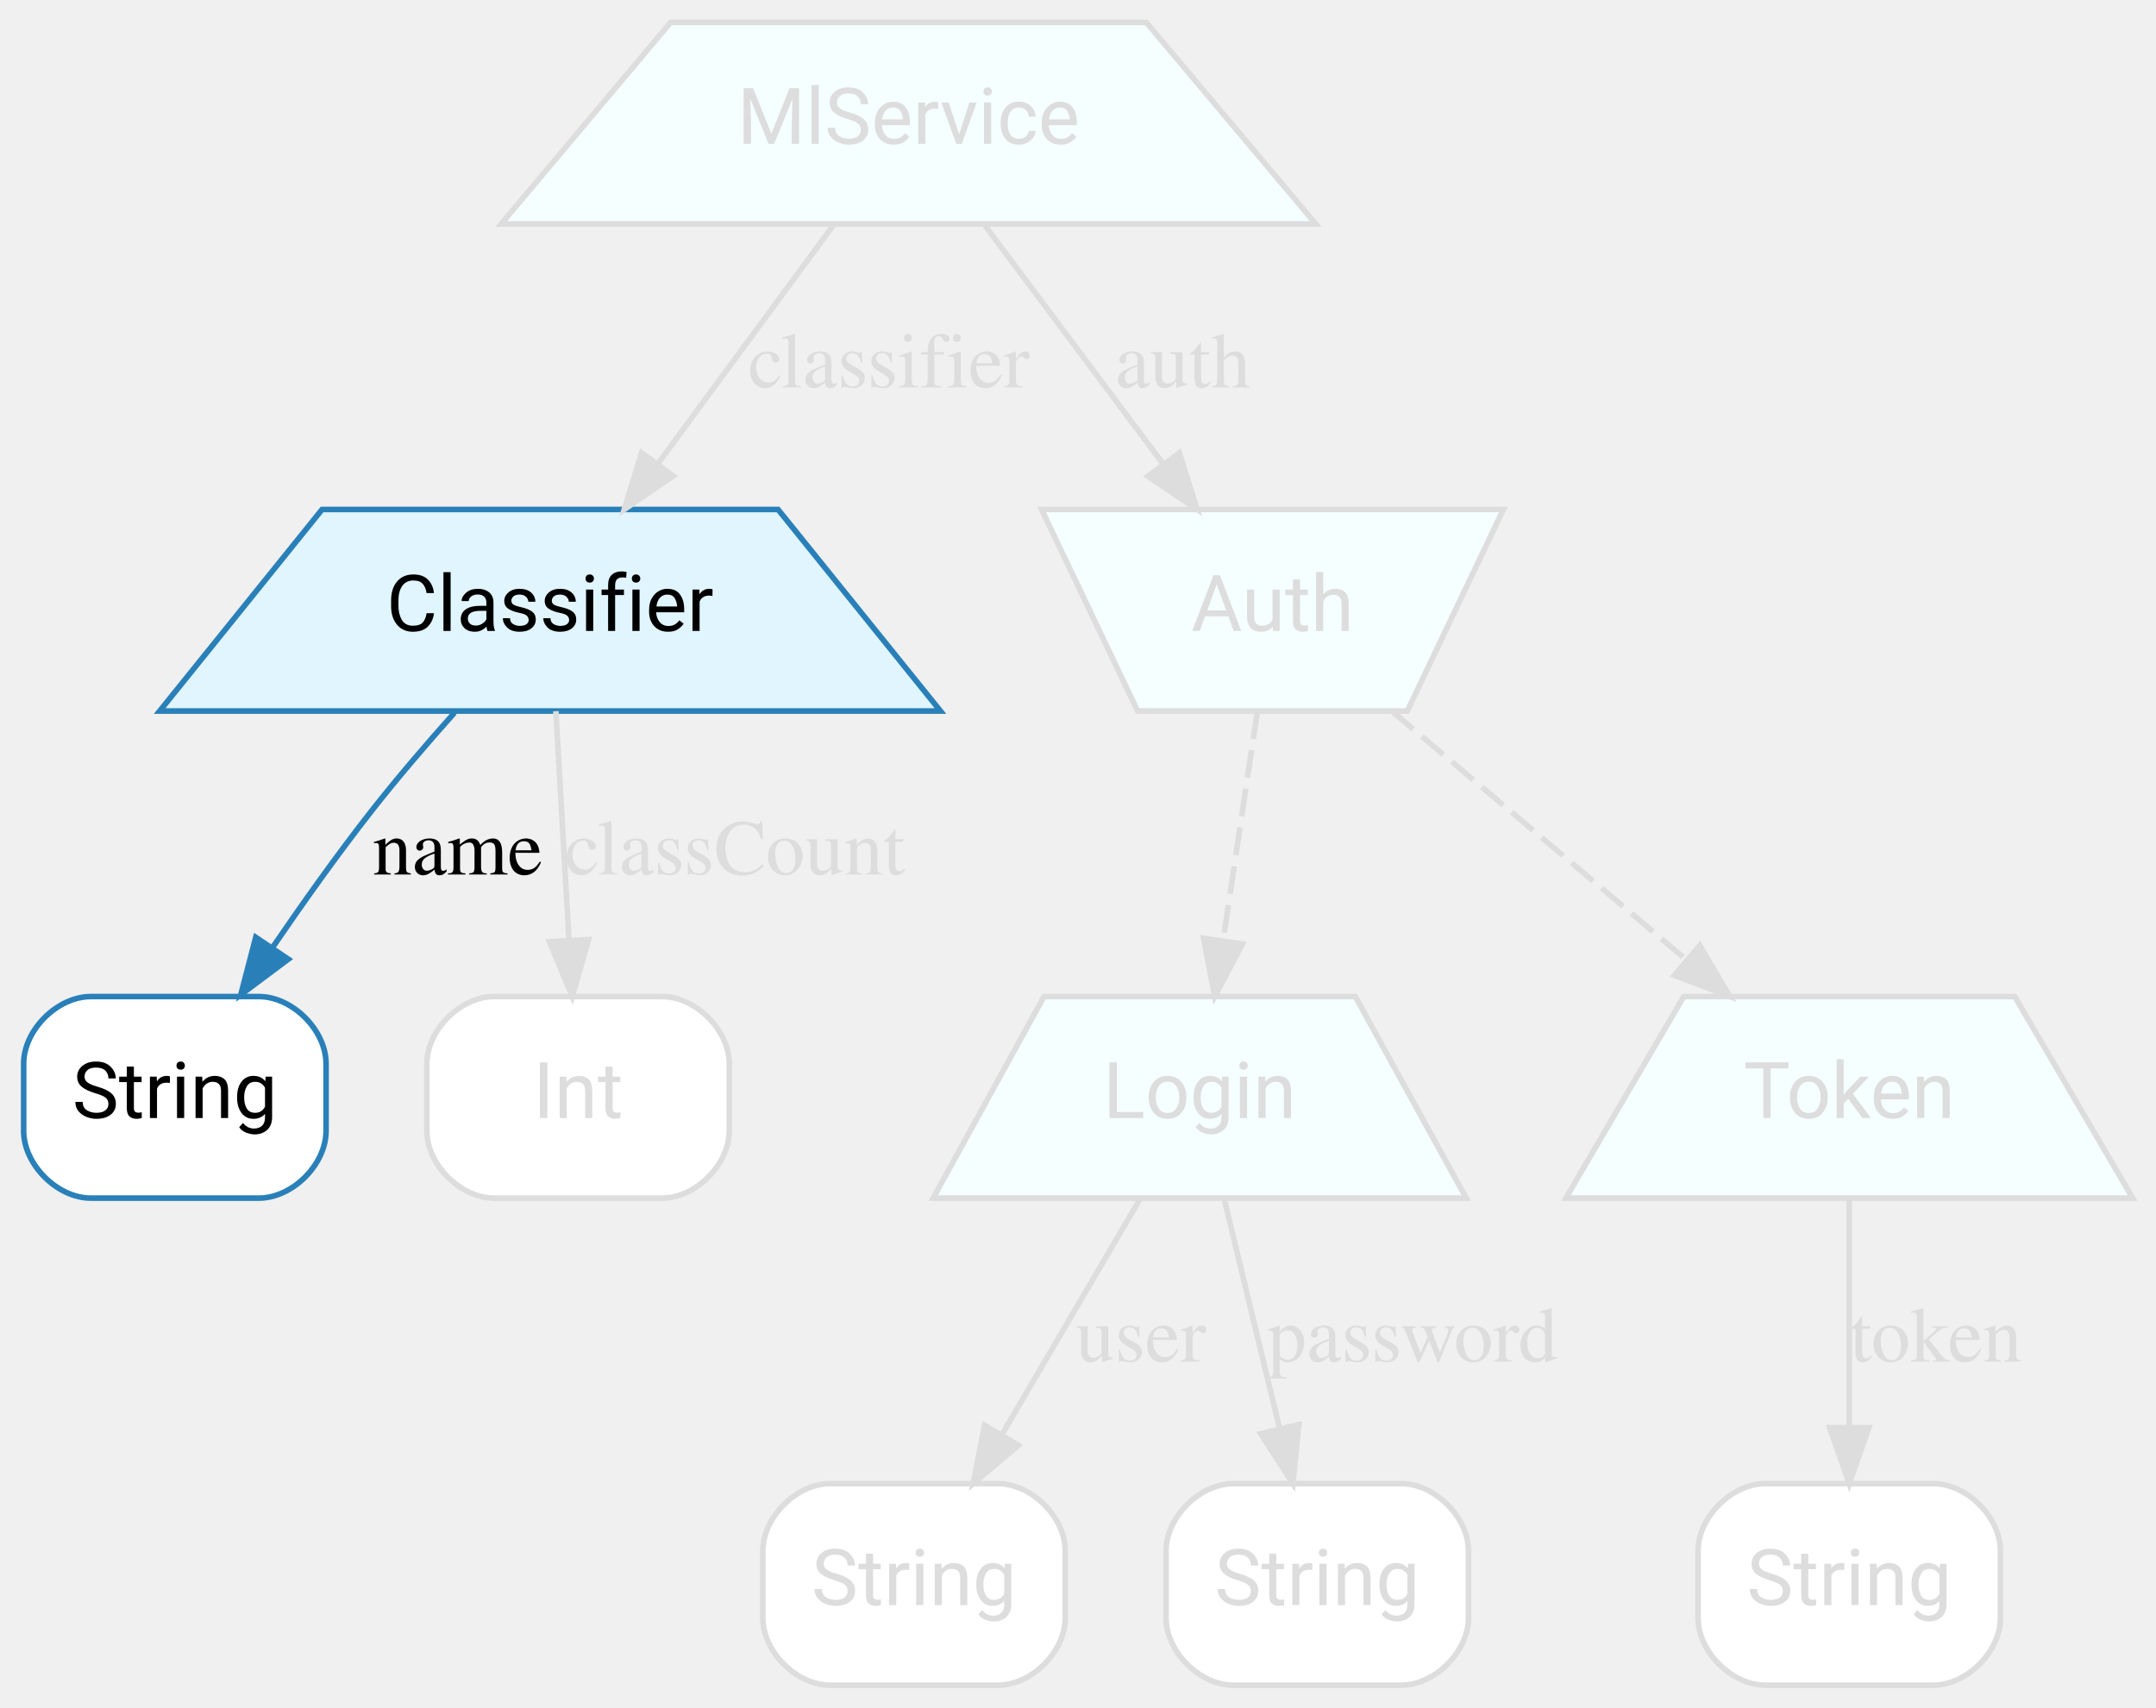
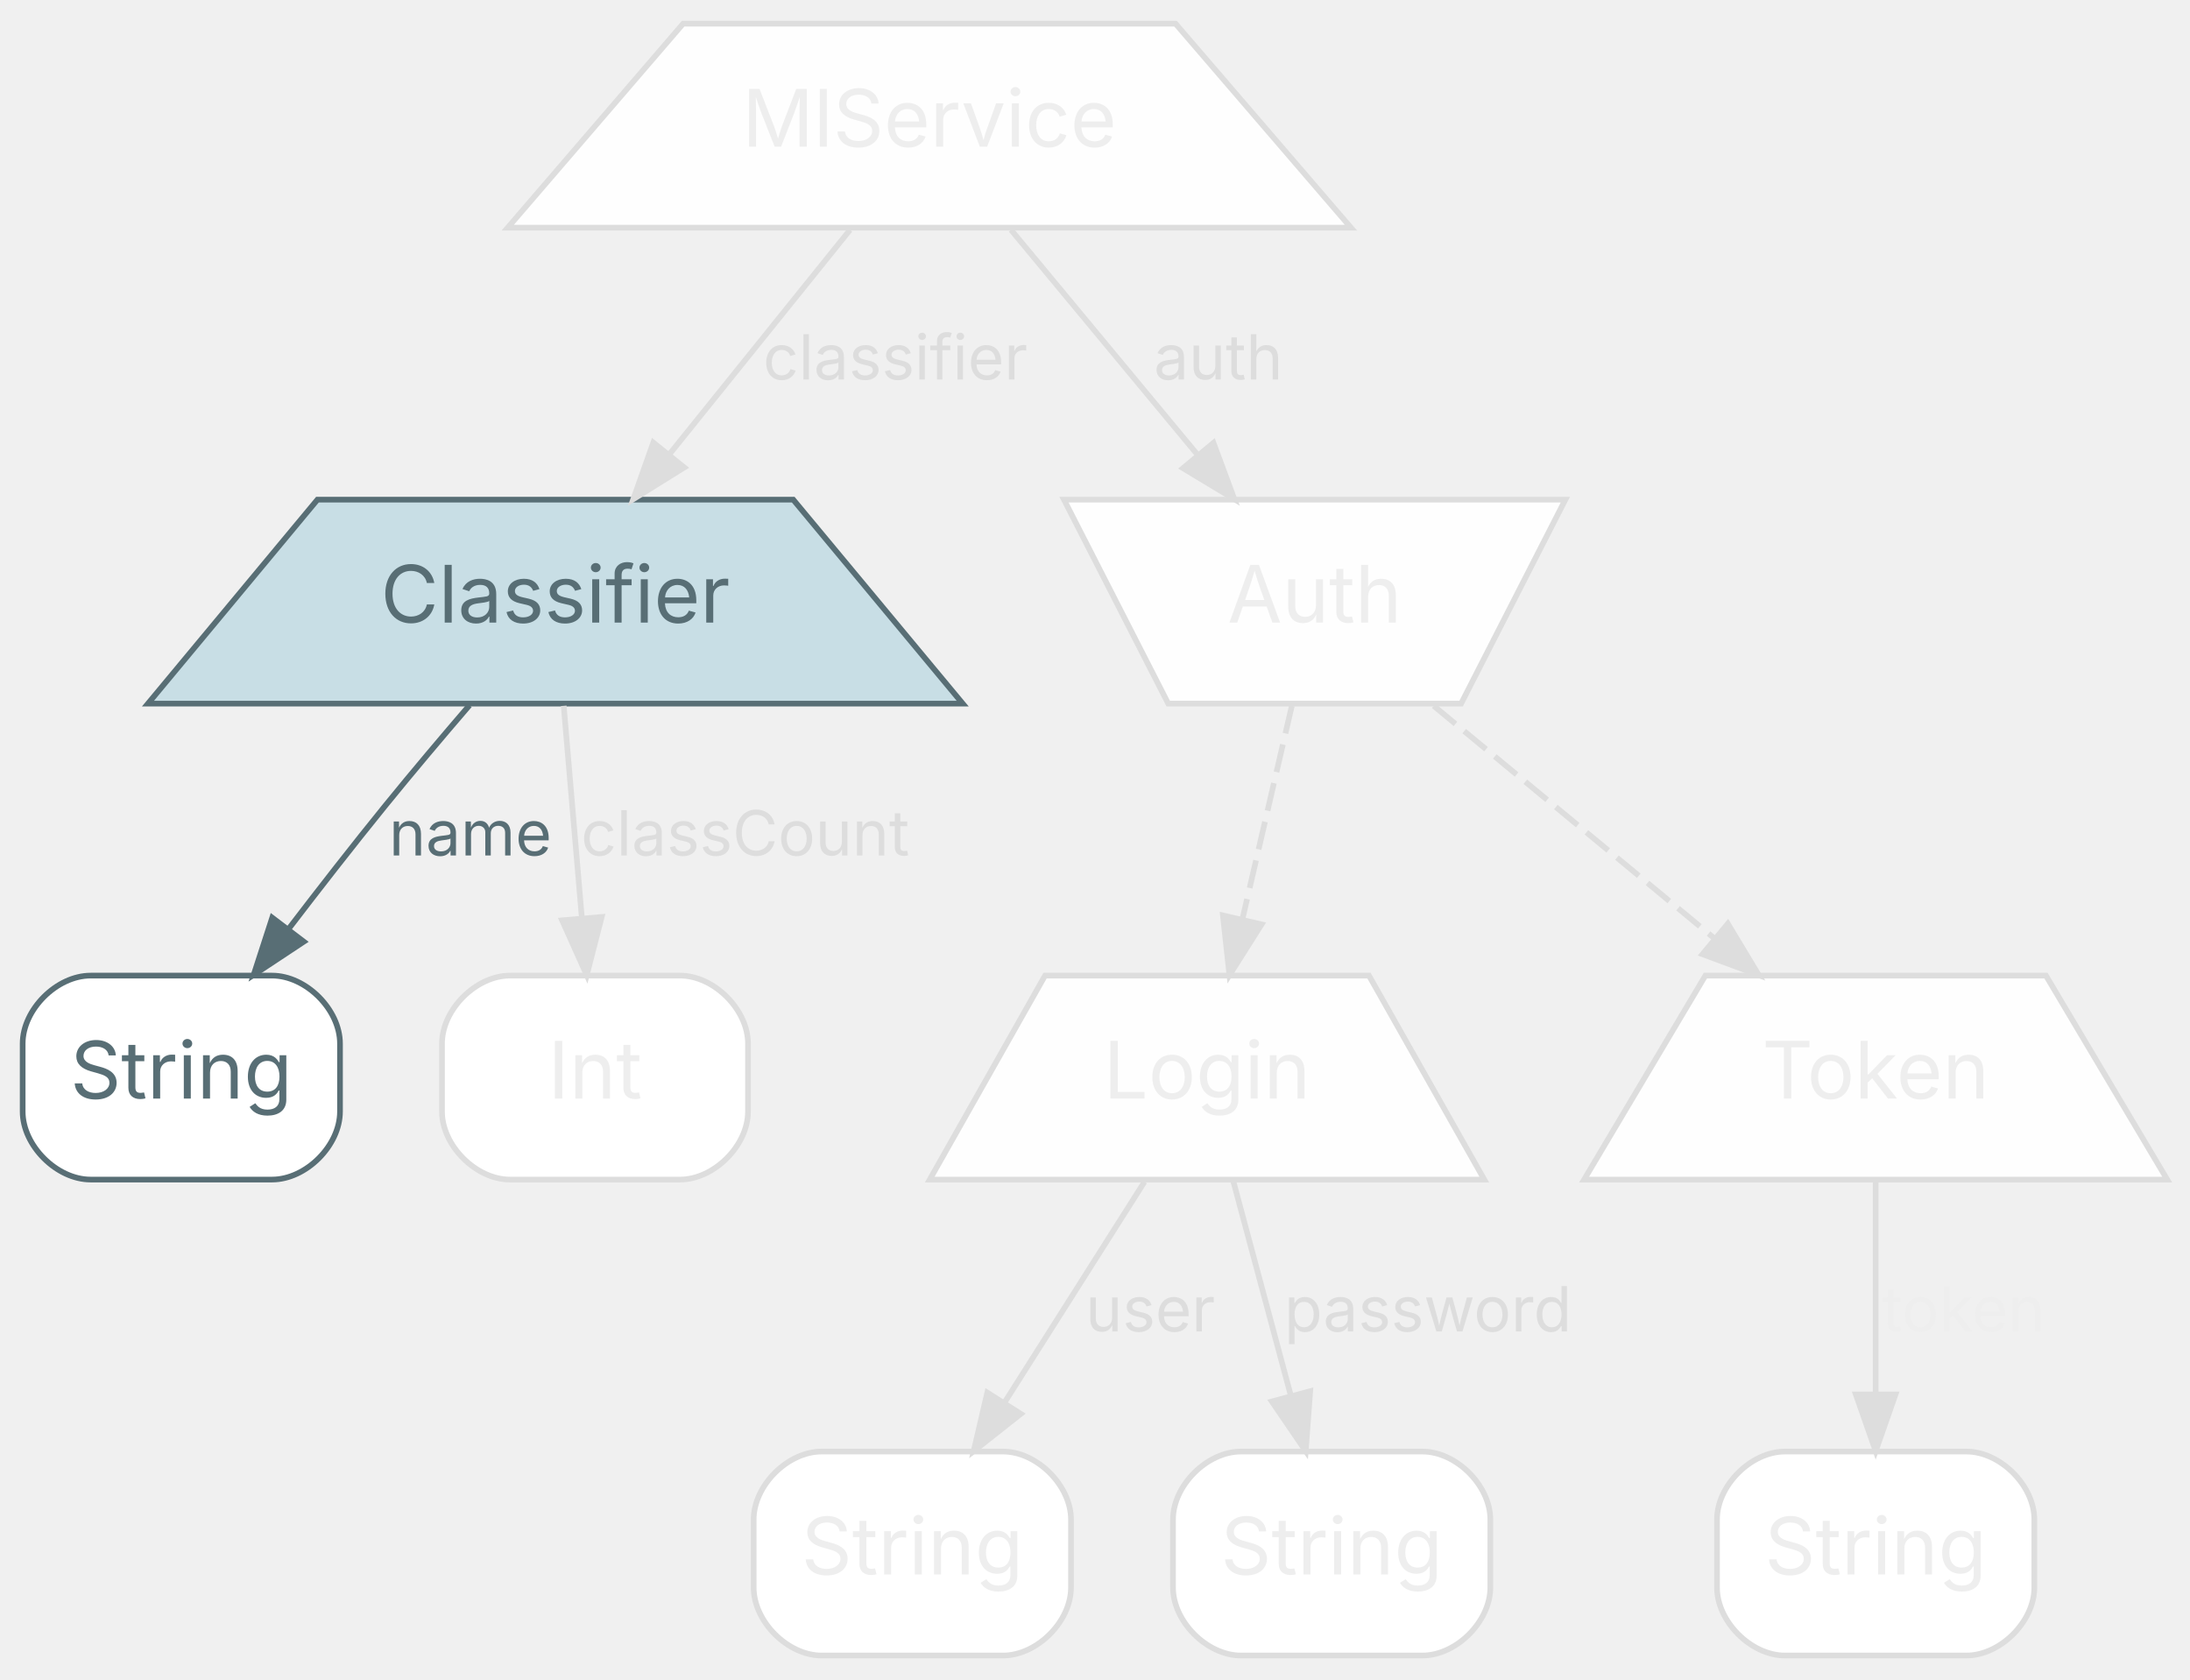
- <svg xmlns="http://www.w3.org/2000/svg" width="385pt" height="305pt" viewBox="0.00 0.00 384.55 305.00">
-   <g id="graph0" class="graph" transform="scale(1 1) rotate(0) translate(4 301)">
+ <svg xmlns="http://www.w3.org/2000/svg" width="386pt" height="296pt" viewBox="0.00 0.00 386.47 296.00">
+   <g id="graph0" class="graph" transform="scale(1 1) rotate(0) translate(4 292)">
    <g id="node1" class="node">
-       <polygon fill="#f5ffff" stroke="#dddddd" points="200.474,-297 115.526,-297 85.273,-261 230.727,-261 200.474,-297" />
-       <text text-anchor="middle" x="158" y="-275.3" font-family="Segoe UI,Roboto,Helvetica,Arial,sans-serif" font-size="14.00" fill="#dddddd">MlService</text>
+       <polygon fill="#fefefe" stroke="#dddddd" points="203.45,-288 116.55,-288 85.6,-252 234.4,-252 203.45,-288" />
+       <text text-anchor="middle" x="160" y="-266.3" font-family="Inter,Arial" font-size="14.00" fill="#eeeeee">MlService</text>
    </g>
    <g id="node2" class="node">
-       <polygon fill="#e1f5fe" stroke="#2980b9" points="134.713,-210 53.287,-210 24.288,-174 163.712,-174 134.713,-210" />
-       <text text-anchor="middle" x="94" y="-188.3" font-family="Segoe UI,Roboto,Helvetica,Arial,sans-serif" font-size="14.00" fill="#000000">Classifier</text>
+       <polygon fill="#c8dee5" stroke="#586e75" points="135.98,-204 52.02,-204 22.11,-168 165.89,-168 135.98,-204" />
+       <text text-anchor="middle" x="94" y="-182.3" font-family="Inter,Arial" font-size="14.00" fill="#586e75">Classifier</text>
    </g>
    <g id="edge1" class="edge">
-       <path fill="none" stroke="#dddddd" d="M144.739,-260.974C135.643,-248.608 123.428,-232.004 113.262,-218.185" />
-       <polygon fill="#dddddd" stroke="#dddddd" points="115.989,-215.985 107.244,-210.003 110.35,-220.133 115.989,-215.985" />
-       <text text-anchor="middle" x="154.5" y="-231.8" font-family="Times,serif" font-size="14.00" fill="#dddddd">classifier</text>
+       <path fill="none" stroke="#dddddd" d="M146,-251.61C136.75,-240.12 124.48,-224.87 114.18,-212.07" />
+       <polygon fill="#dddddd" stroke="#dddddd" points="116.75,-209.68 107.75,-204.08 111.29,-214.07 116.75,-209.68" />
+       <text text-anchor="middle" x="154" y="-225.2" font-family="Inter,Arial" font-size="11.00" fill="#dddddd">classifier</text>
    </g>
    <g id="node5" class="node">
-       <polygon fill="#f5ffff" stroke="#dddddd" points="198.924,-174 247.076,-174 264.225,-210 181.775,-210 198.924,-174" />
-       <text text-anchor="middle" x="223" y="-188.3" font-family="Segoe UI,Roboto,Helvetica,Arial,sans-serif" font-size="14.00" fill="#dddddd">Auth</text>
+       <polygon fill="#fefefe" stroke="#dddddd" points="202.16,-168 253.84,-168 272.24,-204 183.76,-204 202.16,-168" />
+       <text text-anchor="middle" x="228" y="-182.3" font-family="Inter,Arial" font-size="14.00" fill="#eeeeee">Auth</text>
    </g>
    <g id="edge2" class="edge">
-       <path fill="none" stroke="#dddddd" d="M171.468,-260.974C180.706,-248.608 193.112,-232.004 203.437,-218.185" />
-       <polygon fill="#dddddd" stroke="#dddddd" points="206.368,-220.109 209.549,-210.003 200.76,-215.92 206.368,-220.109" />
-       <text text-anchor="middle" x="207" y="-231.8" font-family="Times,serif" font-size="14.00" fill="#dddddd">auth</text>
+       <path fill="none" stroke="#dddddd" d="M174.42,-251.61C183.95,-240.12 196.59,-224.87 207.21,-212.07" />
+       <polygon fill="#dddddd" stroke="#dddddd" points="210.14,-214.02 213.83,-204.08 204.76,-209.55 210.14,-214.02" />
+       <text text-anchor="middle" x="211" y="-225.2" font-family="Inter,Arial" font-size="11.00" fill="#dddddd">auth</text>
    </g>
    <g id="node6" class="node">
-       <path fill="#ffffff" stroke="#2980b9" d="M42,-123C42,-123 12,-123 12,-123 6,-123 0,-117 0,-111 0,-111 0,-99 0,-99 0,-93 6,-87 12,-87 12,-87 42,-87 42,-87 48,-87 54,-93 54,-99 54,-99 54,-111 54,-111 54,-117 48,-123 42,-123" />
-       <text text-anchor="middle" x="27" y="-101.3" font-family="Segoe UI,Roboto,Helvetica,Arial,sans-serif" font-size="14.00" fill="#000000">String</text>
+       <path fill="#ffffff" stroke="#586e75" d="M44,-120C44,-120 12,-120 12,-120 6,-120 0,-114 0,-108 0,-108 0,-96 0,-96 0,-90 6,-84 12,-84 12,-84 44,-84 44,-84 50,-84 56,-90 56,-96 56,-96 56,-108 56,-108 56,-114 50,-120 44,-120" />
+       <text text-anchor="middle" x="28" y="-98.3" font-family="Inter,Arial" font-size="14.00" fill="#586e75">String</text>
    </g>
    <g id="edge3" class="edge">
-       <path fill="none" stroke="#2980b9" d="M76.935,-173.696C71.97,-168.136 66.638,-161.927 62,-156 55.973,-148.299 49.805,-139.624 44.359,-131.642" />
-       <polygon fill="#2980b9" stroke="#2980b9" points="47.257,-129.678 38.774,-123.331 41.447,-133.583 47.257,-129.678" />
-       <text text-anchor="middle" x="77.5" y="-144.8" font-family="Times,serif" font-size="14.00" fill="#000000">name</text>
+       <path fill="none" stroke="#586e75" d="M78.85,-167.71C74.04,-162.12 68.74,-155.84 64,-150 58.32,-143 52.31,-135.28 46.86,-128.15" />
+       <polygon fill="#586e75" stroke="#586e75" points="49.61,-125.99 40.77,-120.14 44.04,-130.22 49.61,-125.99" />
+       <text text-anchor="middle" x="79" y="-141.2" font-family="Inter,Arial" font-size="11.00" fill="#586e75">name</text>
    </g>
    <g id="node7" class="node">
-       <path fill="#ffffff" stroke="#dddddd" d="M114,-123C114,-123 84,-123 84,-123 78,-123 72,-117 72,-111 72,-111 72,-99 72,-99 72,-93 78,-87 84,-87 84,-87 114,-87 114,-87 120,-87 126,-93 126,-99 126,-99 126,-111 126,-111 126,-117 120,-123 114,-123" />
-       <text text-anchor="middle" x="99" y="-101.3" font-family="Segoe UI,Roboto,Helvetica,Arial,sans-serif" font-size="14.00" fill="#dddddd">Int</text>
+       <path fill="#ffffff" stroke="#dddddd" d="M116,-120C116,-120 86,-120 86,-120 80,-120 74,-114 74,-108 74,-108 74,-96 74,-96 74,-90 80,-84 86,-84 86,-84 116,-84 116,-84 122,-84 128,-90 128,-96 128,-96 128,-108 128,-108 128,-114 122,-120 116,-120" />
+       <text text-anchor="middle" x="101" y="-98.3" font-family="Inter,Arial" font-size="14.00" fill="#eeeeee">Int</text>
    </g>
    <g id="edge4" class="edge">
-       <path fill="none" stroke="#dddddd" d="M95.036,-173.974C95.713,-162.192 96.612,-146.561 97.382,-133.158" />
-       <polygon fill="#dddddd" stroke="#dddddd" points="100.886,-133.188 97.965,-123.003 93.897,-132.786 100.886,-133.188" />
-       <text text-anchor="middle" x="127" y="-144.8" font-family="Times,serif" font-size="14.00" fill="#dddddd">classCount</text>
+       <path fill="none" stroke="#dddddd" d="M95.48,-167.61C96.41,-156.77 97.62,-142.6 98.67,-130.29" />
+       <polygon fill="#dddddd" stroke="#dddddd" points="102.18,-130.35 99.54,-120.08 95.2,-129.75 102.18,-130.35" />
+       <text text-anchor="middle" x="127.5" y="-141.2" font-family="Inter,Arial" font-size="11.00" fill="#dddddd">classCount</text>
    </g>
    <g id="node3" class="node">
-       <polygon fill="#f5ffff" stroke="#dddddd" points="237.795,-123 182.205,-123 162.407,-87 257.593,-87 237.795,-123" />
-       <text text-anchor="middle" x="210" y="-101.3" font-family="Segoe UI,Roboto,Helvetica,Arial,sans-serif" font-size="14.00" fill="#dddddd">Login</text>
+       <polygon fill="#fefefe" stroke="#dddddd" points="237.58,-120 180.42,-120 160.07,-84 257.93,-84 237.58,-120" />
+       <text text-anchor="middle" x="209" y="-98.3" font-family="Inter,Arial" font-size="14.00" fill="#eeeeee">Login</text>
    </g>
    <g id="node8" class="node">
-       <path fill="#ffffff" stroke="#dddddd" d="M174,-36C174,-36 144,-36 144,-36 138,-36 132,-30 132,-24 132,-24 132,-12 132,-12 132,-6 138,0 144,0 144,0 174,0 174,0 180,0 186,-6 186,-12 186,-12 186,-24 186,-24 186,-30 180,-36 174,-36" />
-       <text text-anchor="middle" x="159" y="-14.3" font-family="Segoe UI,Roboto,Helvetica,Arial,sans-serif" font-size="14.00" fill="#dddddd">String</text>
+       <path fill="#ffffff" stroke="#dddddd" d="M173,-36C173,-36 141,-36 141,-36 135,-36 129,-30 129,-24 129,-24 129,-12 129,-12 129,-6 135,0 141,0 141,0 173,0 173,0 179,0 185,-6 185,-12 185,-12 185,-24 185,-24 185,-30 179,-36 173,-36" />
+       <text text-anchor="middle" x="157" y="-14.3" font-family="Inter,Arial" font-size="14.00" fill="#eeeeee">String</text>
    </g>
    <g id="edge6" class="edge">
-       <path fill="none" stroke="#dddddd" d="M199.433,-86.974C192.321,-74.842 182.817,-58.629 174.81,-44.97" />
-       <polygon fill="#dddddd" stroke="#dddddd" points="177.63,-42.86 169.554,-36.003 171.591,-46.4 177.63,-42.86" />
-       <text text-anchor="middle" x="199.5" y="-57.8" font-family="Times,serif" font-size="14.00" fill="#dddddd">user</text>
+       <path fill="none" stroke="#dddddd" d="M197.97,-83.61C190.82,-72.34 181.38,-57.45 173.37,-44.81" />
+       <polygon fill="#dddddd" stroke="#dddddd" points="176.14,-42.65 167.83,-36.08 170.23,-46.4 176.14,-42.65" />
+       <text text-anchor="middle" x="199" y="-57.2" font-family="Inter,Arial" font-size="11.00" fill="#dddddd">user</text>
    </g>
    <g id="node9" class="node">
-       <path fill="#ffffff" stroke="#dddddd" d="M246,-36C246,-36 216,-36 216,-36 210,-36 204,-30 204,-24 204,-24 204,-12 204,-12 204,-6 210,0 216,0 216,0 246,0 246,0 252,0 258,-6 258,-12 258,-12 258,-24 258,-24 258,-30 252,-36 246,-36" />
-       <text text-anchor="middle" x="231" y="-14.3" font-family="Segoe UI,Roboto,Helvetica,Arial,sans-serif" font-size="14.00" fill="#dddddd">String</text>
+       <path fill="#ffffff" stroke="#dddddd" d="M247,-36C247,-36 215,-36 215,-36 209,-36 203,-30 203,-24 203,-24 203,-12 203,-12 203,-6 209,0 215,0 215,0 247,0 247,0 253,0 259,-6 259,-12 259,-12 259,-24 259,-24 259,-30 253,-36 247,-36" />
+       <text text-anchor="middle" x="231" y="-14.3" font-family="Inter,Arial" font-size="14.00" fill="#eeeeee">String</text>
    </g>
    <g id="edge7" class="edge">
-       <path fill="none" stroke="#dddddd" d="M214.351,-86.974C217.223,-75.075 221.043,-59.251 224.299,-45.761" />
-       <polygon fill="#dddddd" stroke="#dddddd" points="227.71,-46.545 226.654,-36.003 220.906,-44.903 227.71,-46.545" />
-       <text text-anchor="middle" x="248" y="-57.8" font-family="Times,serif" font-size="14.00" fill="#dddddd">password</text>
+       <path fill="none" stroke="#dddddd" d="M213.67,-83.61C216.6,-72.66 220.45,-58.31 223.78,-45.92" />
+       <polygon fill="#dddddd" stroke="#dddddd" points="227.21,-46.65 226.42,-36.08 220.44,-44.84 227.21,-46.65" />
+       <text text-anchor="middle" x="248" y="-57.2" font-family="Inter,Arial" font-size="11.00" fill="#dddddd">password</text>
    </g>
    <g id="node4" class="node">
-       <polygon fill="#f5ffff" stroke="#dddddd" points="355.555,-123 296.445,-123 275.393,-87 376.607,-87 355.555,-123" />
-       <text text-anchor="middle" x="326" y="-101.3" font-family="Segoe UI,Roboto,Helvetica,Arial,sans-serif" font-size="14.00" fill="#dddddd">Token</text>
+       <polygon fill="#fefefe" stroke="#dddddd" points="357.05,-120 296.95,-120 275.55,-84 378.45,-84 357.05,-120" />
+       <text text-anchor="middle" x="327" y="-98.3" font-family="Inter,Arial" font-size="14.00" fill="#eeeeee">Token</text>
    </g>
    <g id="node10" class="node">
-       <path fill="#ffffff" stroke="#dddddd" d="M341,-36C341,-36 311,-36 311,-36 305,-36 299,-30 299,-24 299,-24 299,-12 299,-12 299,-6 305,0 311,0 311,0 341,0 341,0 347,0 353,-6 353,-12 353,-12 353,-24 353,-24 353,-30 347,-36 341,-36" />
-       <text text-anchor="middle" x="326" y="-14.3" font-family="Segoe UI,Roboto,Helvetica,Arial,sans-serif" font-size="14.00" fill="#dddddd">String</text>
+       <path fill="#ffffff" stroke="#dddddd" d="M343,-36C343,-36 311,-36 311,-36 305,-36 299,-30 299,-24 299,-24 299,-12 299,-12 299,-6 305,0 311,0 311,0 343,0 343,0 349,0 355,-6 355,-12 355,-12 355,-24 355,-24 355,-30 349,-36 343,-36" />
+       <text text-anchor="middle" x="327" y="-14.3" font-family="Inter,Arial" font-size="14.00" fill="#eeeeee">String</text>
    </g>
    <g id="edge5" class="edge">
-       <path fill="none" stroke="#dddddd" d="M326,-86.974C326,-75.192 326,-59.561 326,-46.158" />
-       <polygon fill="#dddddd" stroke="#dddddd" points="329.5,-46.003 326,-36.003 322.5,-46.003 329.5,-46.003" />
-       <text text-anchor="middle" x="341.5" y="-57.8" font-family="Times,serif" font-size="14.00" fill="#dddddd">token</text>
+       <path fill="none" stroke="#dddddd" d="M327,-83.61C327,-72.77 327,-58.6 327,-46.29" />
+       <polygon fill="#dddddd" stroke="#dddddd" points="330.5,-46.08 327,-36.08 323.5,-46.08 330.5,-46.08" />
+       <text text-anchor="middle" x="342.5" y="-57.2" font-family="Inter,Arial" font-size="11.00" fill="#eeeeee">token</text>
    </g>
    <g id="edge9" class="edge">
-       <path fill="none" stroke="#dddddd" stroke-dasharray="5,2" d="M220.306,-173.974C218.546,-162.192 216.21,-146.561 214.208,-133.158" />
-       <polygon fill="#dddddd" stroke="#dddddd" points="217.63,-132.376 212.69,-123.003 210.707,-133.411 217.63,-132.376" />
+       <path fill="none" stroke="#dddddd" stroke-dasharray="5,2" d="M223.97,-167.61C221.43,-156.66 218.11,-142.31 215.24,-129.92" />
+       <polygon fill="#dddddd" stroke="#dddddd" points="218.63,-129.04 212.96,-120.08 211.81,-130.62 218.63,-129.04" />
    </g>
    <g id="edge8" class="edge">
-       <path fill="none" stroke="#dddddd" stroke-dasharray="5,2" d="M244.342,-173.974C259.533,-161.142 280.13,-143.744 296.837,-129.633" />
-       <polygon fill="#dddddd" stroke="#dddddd" points="299.305,-132.13 304.686,-123.003 294.788,-126.782 299.305,-132.13" />
+       <path fill="none" stroke="#dddddd" stroke-dasharray="5,2" d="M249,-167.61C263.4,-155.68 282.69,-139.7 298.48,-126.62" />
+       <polygon fill="#dddddd" stroke="#dddddd" points="300.91,-129.16 306.37,-120.08 296.44,-123.77 300.91,-129.16" />
    </g>
  </g>
</svg>
